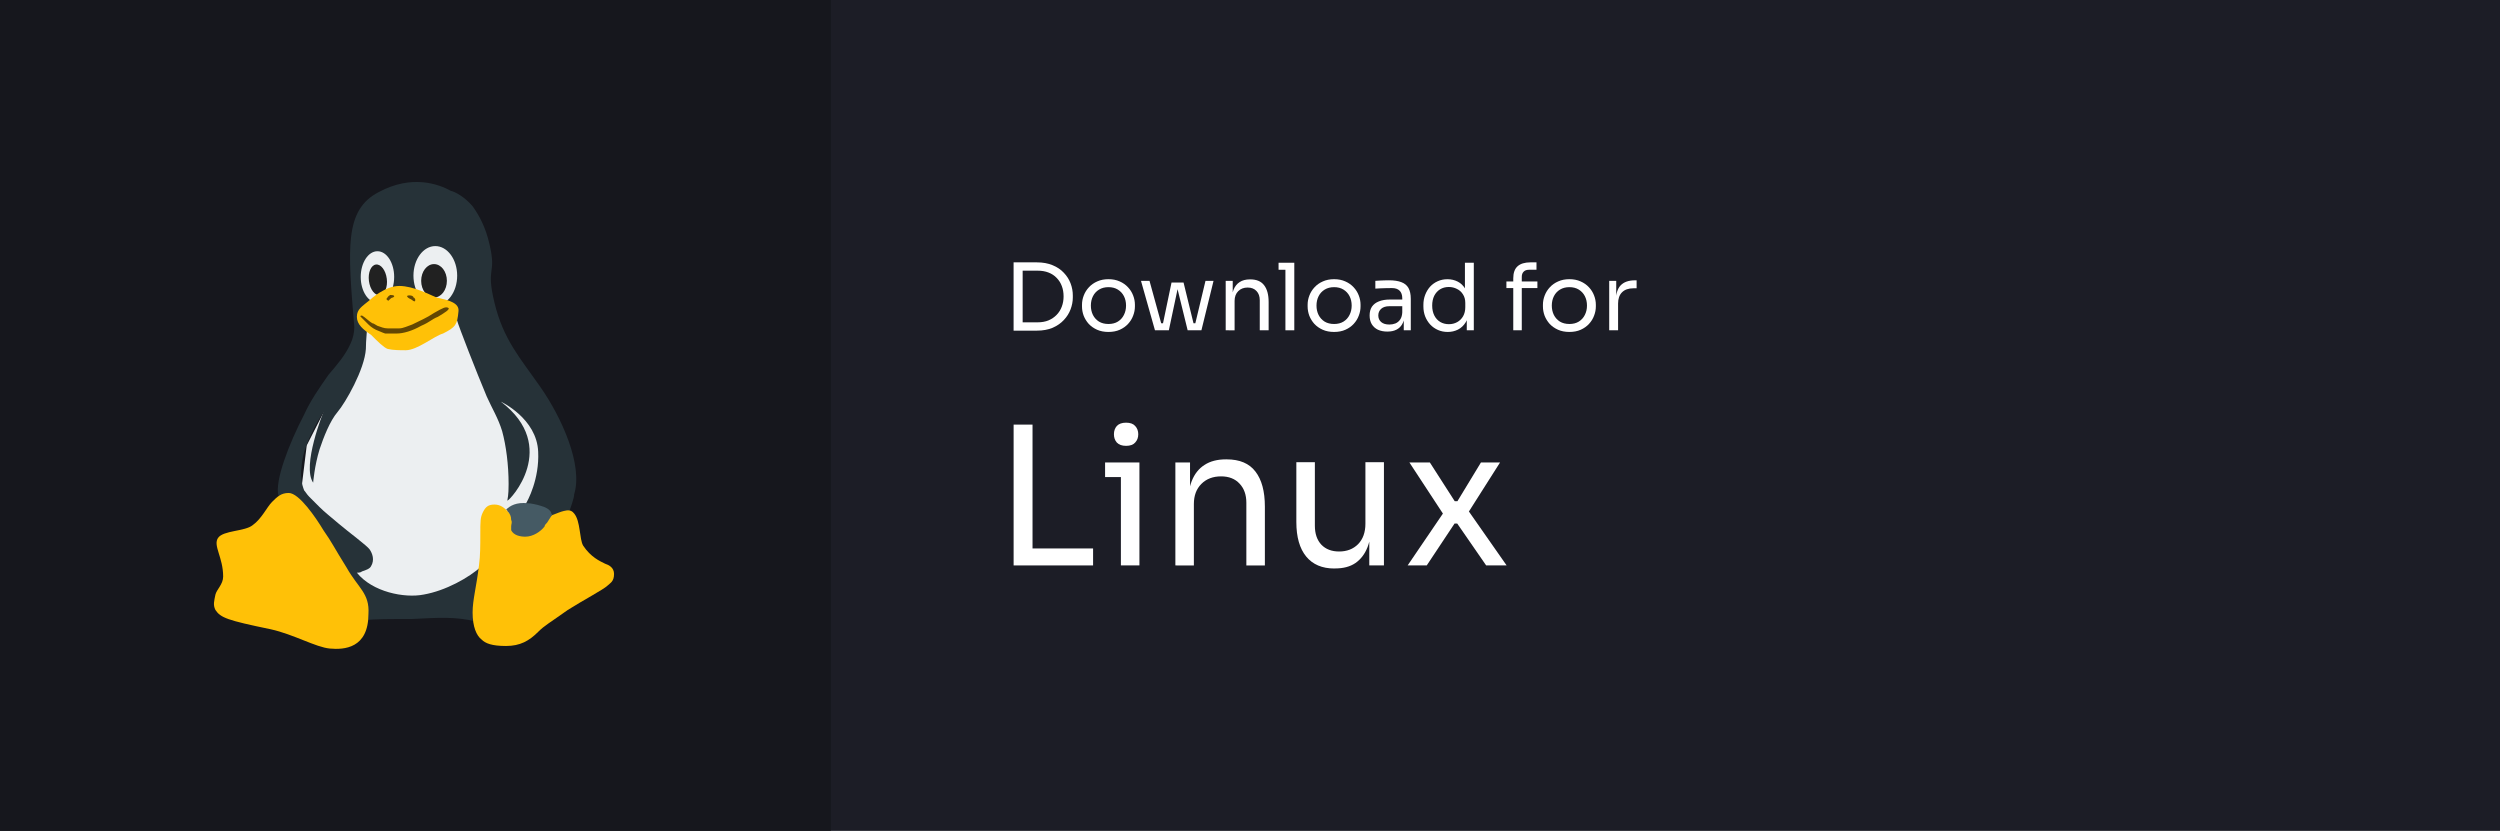
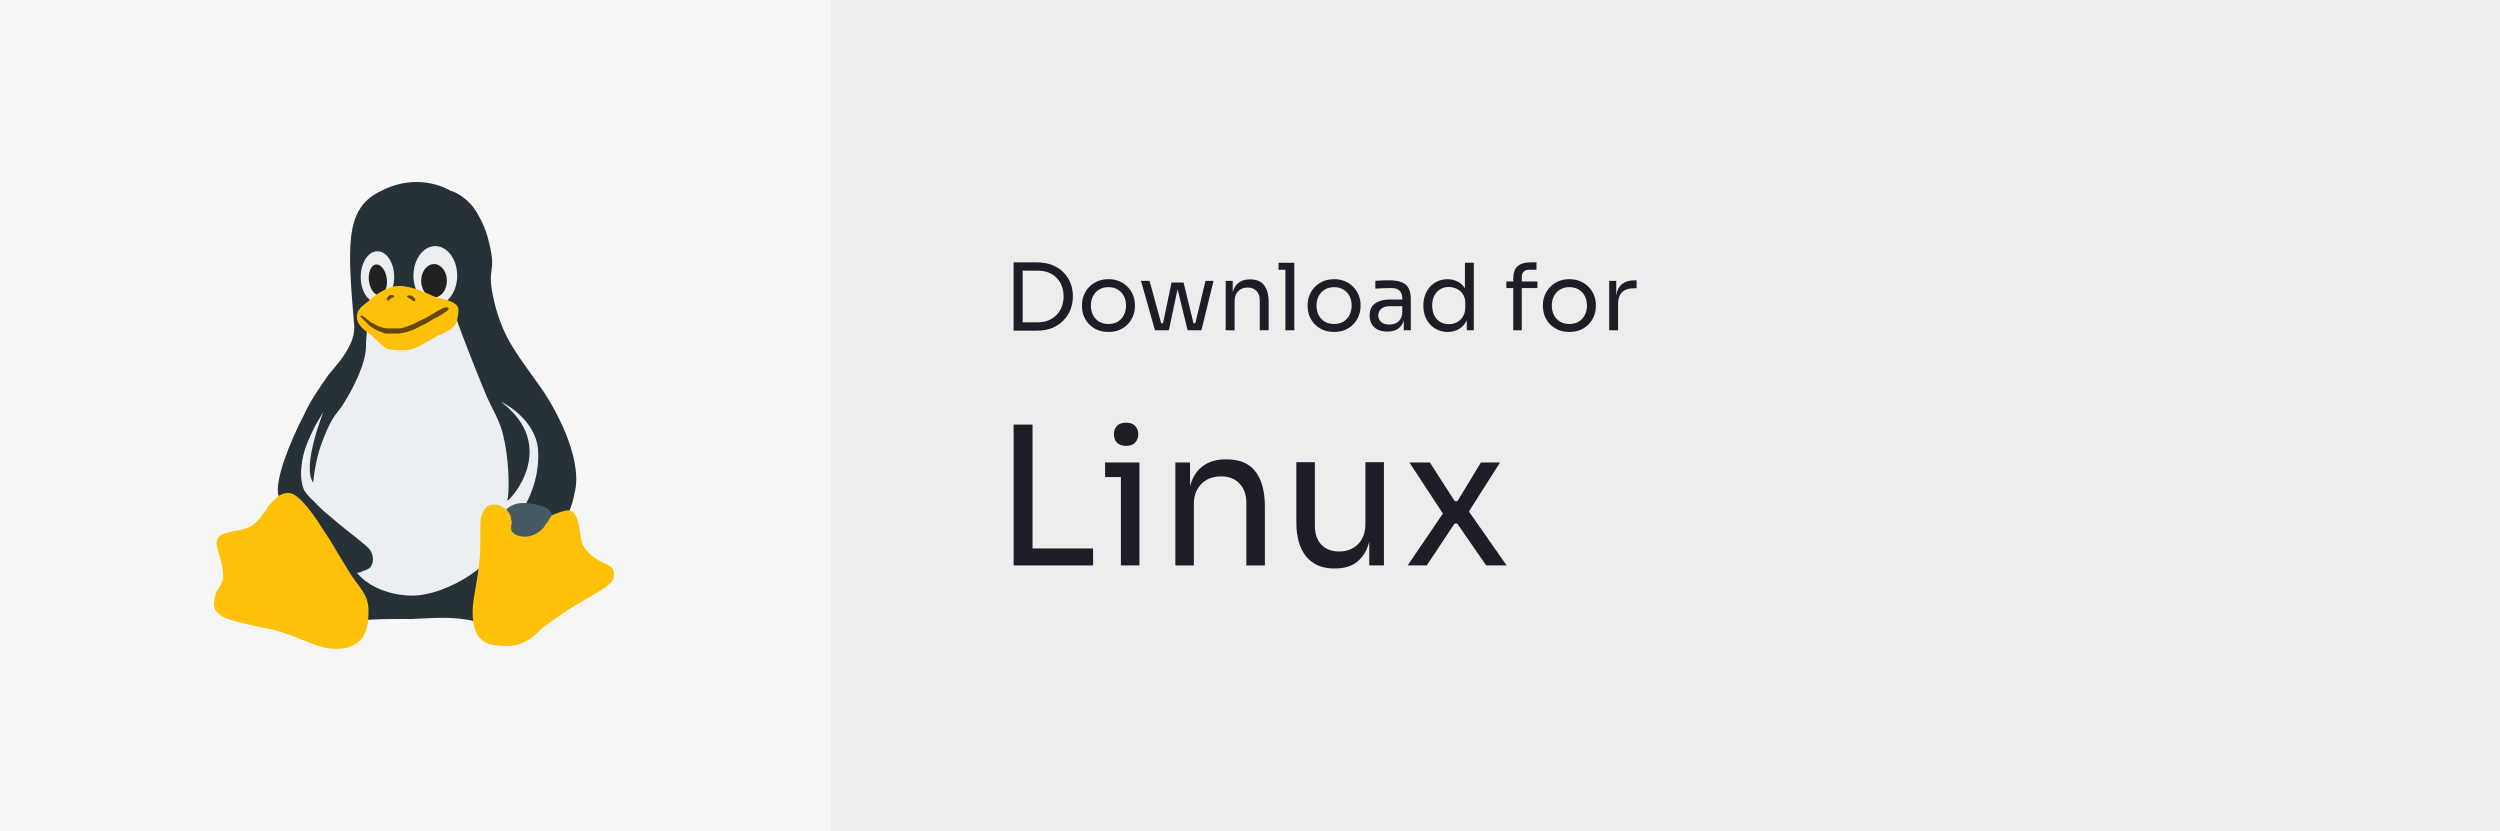
<svg xmlns="http://www.w3.org/2000/svg" width="341.72" height="113.57" version="1.1" viewBox="0 0 90.414 30.049">
  <g transform="translate(-79.262 -63.847)">
-     <rect x="79.262" y="63.847" width="90.414" height="30.049" fill="#1c1d26" stop-color="#000000" stroke-linecap="square" stroke-width=".916" />
-     <rect x="79.262" y="63.847" width="30.049" height="30.049" fill="#16171d" stop-color="#000000" stroke-linecap="square" stroke-width=".794" style="-inkscape-stroke:none;font-variation-settings:normal" />
-     <g transform="translate(0 2.9062)" fill="#fff">
-       <g stroke-width=".084" aria-label="Download for">
-         <path d="m116.18 72.899v-.301h.609q.221 0 .392-.07.174-.074.295-.201.124-.127.187-.298.064-.171.064-.368 0-.208-.064-.375-.064-.171-.187-.295-.12-.127-.295-.194-.171-.067-.392-.067h-.609v-.301h.576q.331 0 .576.104.244.1.405.274.164.171.244.385.08.211.08.432v.074q0 .214-.08.428t-.244.388q-.161.174-.405.281-.244.104-.576.104zm-.261 0v-2.47h.328v2.47z" />
-         <path d="m119.35 72.946q-.234 0-.412-.08t-.301-.211q-.12-.134-.184-.298-.06-.164-.06-.335v-.06q0-.171.064-.335.064-.167.187-.298.124-.134.301-.211.177-.08.405-.08.228 0 .405.08.177.077.301.211.124.131.187.298.064.164.064.335v.06q0 .171-.064.335-.06.164-.184.298-.12.131-.298.211-.177.08-.412.08zm0-.288q.201 0 .341-.087.144-.09.218-.241.077-.151.077-.338 0-.191-.077-.341t-.221-.238q-.141-.087-.338-.087-.194 0-.338.087t-.221.238q-.077.151-.077.341 0 .187.074.338.077.151.218.241.144.087.345.087z" />
-         <path d="m121.27 72.886.361-1.727h.435l.422 1.727h-.274l-.422-1.72h.107l-.365 1.72zm-.164 0v-.254h.372v.254zm-.074 0-.505-1.787h.308l.492 1.787zm1.248 0v-.254h.372v.254zm.151 0 .428-1.787h.291l-.438 1.787z" />
-         <path d="m123.59 72.886v-1.787h.254v.766h-.04q0-.264.07-.445.074-.184.221-.278.147-.097.372-.097h.013q.338 0 .499.211.164.211.164.609v1.021h-.321v-1.088q0-.208-.117-.331-.117-.127-.321-.127-.211 0-.341.131t-.131.348v1.068z" />
-         <path d="m125.75 72.886v-2.443h.321v2.443zm-.248-2.189v-.254h.569v.254z" />
-         <path d="m127.51 72.946q-.234 0-.412-.08t-.301-.211q-.12-.134-.184-.298-.06-.164-.06-.335v-.06q0-.171.064-.335.064-.167.187-.298.124-.134.301-.211.177-.08.405-.08.228 0 .405.08.177.077.301.211.124.131.187.298.064.164.064.335v.06q0 .171-.064.335-.06.164-.184.298-.12.131-.298.211-.177.08-.412.08zm0-.288q.201 0 .341-.087.144-.09.218-.241.077-.151.077-.338 0-.191-.077-.341t-.221-.238q-.141-.087-.338-.087-.194 0-.338.087t-.221.238q-.077.151-.077.341 0 .187.074.338.077.151.218.241.144.087.345.087z" />
-         <path d="m130.03 72.886v-.536h-.054v-.619q0-.184-.097-.278-.094-.094-.278-.094-.104 0-.214.003t-.211.007q-.1.003-.174.01v-.281q.074-.007.154-.01.084-.007.171-.007.087-.003.167-.003.274 0 .448.067.174.064.258.211.084.147.084.398v1.131zm-.586.047q-.201 0-.348-.067-.144-.07-.224-.201-.077-.131-.077-.315 0-.191.084-.318.087-.127.251-.191.164-.067.395-.067h.485v.241h-.499q-.194 0-.298.094-.104.094-.104.241 0 .147.104.238.104.09.298.09.114 0 .218-.04.104-.044.171-.141.07-.1.077-.274l.087.127q-.017.191-.094.321-.074.127-.208.194-.131.067-.318.067z" />
-         <path d="m131.62 72.946q-.191 0-.351-.07-.161-.07-.281-.197-.117-.127-.184-.295-.064-.167-.064-.361v-.06q0-.191.064-.358t.177-.295q.117-.127.274-.197.161-.074.355-.074.204 0 .372.087.167.084.274.264.107.181.12.469l-.134-.214v-1.202h.321v2.443h-.254v-.793h.094q-.013.305-.127.495-.114.187-.288.274-.171.084-.368.084zm.043-.281q.164 0 .298-.074t.214-.211q.08-.141.08-.328v-.154q0-.184-.084-.311-.08-.131-.218-.197-.134-.07-.295-.07-.177 0-.315.084-.134.084-.211.234-.074.151-.074.355t.077.358q.077.151.214.234.137.08.311.08z" />
-         <path d="m133.99 72.886v-1.878q0-.298.157-.438t.462-.141h.221v.268h-.274q-.124 0-.191.07-.067.067-.067.187v1.931zm-.248-1.526v-.241h1.121v.241z" />
-         <path d="m136.02 72.946q-.234 0-.412-.08t-.301-.211q-.12-.134-.184-.298-.06-.164-.06-.335v-.06q0-.171.064-.335.064-.167.187-.298.124-.134.301-.211.177-.08.405-.08.228 0 .405.08.177.077.301.211.124.131.187.298.064.164.064.335v.06q0 .171-.064.335-.06.164-.184.298-.12.131-.298.211-.177.08-.412.08zm0-.288q.201 0 .341-.087.144-.09.218-.241.077-.151.077-.338 0-.191-.077-.341t-.221-.238q-.141-.087-.338-.087-.194 0-.338.087t-.221.238q-.077.151-.077.341 0 .187.074.338.077.151.218.241.144.087.345.087z" />
-         <path d="m137.46 72.886v-1.787h.254v.736h-.013q0-.392.171-.572.174-.184.519-.184h.06v.288h-.114q-.268 0-.412.144-.144.141-.144.408v.967z" />
-       </g>
-       <g stroke-width=".174" aria-label="Linux">
-         <path d="m115.92 81.39v-5.093h.684v5.093zm.544 0v-.614h2.33v.614z" />
-         <path d="m119.8 81.39v-3.725h.67v3.725zm-.572-3.195v-.53h1.242v.53zm.76-1.13q-.223 0-.335-.119-.105-.119-.105-.3 0-.181.105-.3.112-.119.335-.119.223 0 .328.119.112.119.112.3 0 .181-.112.3-.105.119-.328.119z" />
-         <path d="m121.77 81.39v-3.725h.53v1.598h-.084q0-.551.147-.928.153-.384.46-.579.307-.202.774-.202h.028q.705 0 1.04.44.342.44.342 1.27v2.128h-.67v-2.267q0-.433-.244-.691-.244-.265-.67-.265-.44 0-.712.272-.272.272-.272.726v2.225z" />
-         <path d="m127.52 81.501q-.663 0-1.019-.433-.356-.433-.356-1.249v-2.163h.67v2.295q0 .44.237.691.237.244.642.244.419 0 .684-.265.265-.272.265-.74v-2.225h.67v3.732h-.53v-1.598h.084q0 .551-.146.935-.147.377-.44.579-.286.195-.733.195z" />
-         <path d="m130.17 81.39 1.333-1.96-.021.14-1.249-1.905h.74l.9 1.402h.098l.851-1.402h.691l-1.179 1.856.021-.126 1.395 1.995h-.74l-1.046-1.514h-.098l-1.005 1.514z" />
+     <g stroke-linecap="square" stroke-width=".916">
+       <rect x="79.262" y="63.847" width="90.414" height="30.049" fill="#ededed" stop-color="#000000" />
+       <rect x="79.262" y="63.847" width="30.049" height="30.049" fill="#f6f6f6" stop-color="#000000" style="-inkscape-stroke:none;font-variation-settings:normal" />
+       <g transform="translate(0 2.9062)" fill="#1c1d26" stop-color="#000000" style="-inkscape-stroke:none;font-variation-settings:normal">
+         <g stop-color="#000000" style="-inkscape-stroke:none;font-variation-settings:normal" aria-label="Download for">
+           <path d="m116.18 72.899v-.301h.609q.221 0 .392-.07.174-.074.295-.201.124-.127.187-.298.064-.171.064-.368 0-.208-.064-.375-.064-.171-.187-.295-.12-.127-.295-.194-.171-.067-.392-.067h-.609v-.301h.576q.331 0 .576.104.244.1.405.274.164.171.244.385.08.211.08.432v.074q0 .214-.08.428t-.244.388q-.161.174-.405.281-.244.104-.576.104zm-.261 0v-2.47h.328v2.47z" stop-color="#000000" style="-inkscape-stroke:none;font-variation-settings:normal" />
+           <path d="m119.35 72.946q-.234 0-.412-.08t-.301-.211q-.12-.134-.184-.298-.06-.164-.06-.335v-.06q0-.171.064-.335.064-.167.187-.298.124-.134.301-.211.177-.08.405-.08.228 0 .405.08.177.077.301.211.124.131.187.298.064.164.064.335v.06q0 .171-.064.335-.06.164-.184.298-.12.131-.298.211-.177.08-.412.08zm0-.288q.201 0 .341-.087.144-.09.218-.241.077-.151.077-.338 0-.191-.077-.341t-.221-.238q-.141-.087-.338-.087-.194 0-.338.087t-.221.238q-.077.151-.077.341 0 .187.074.338.077.151.218.241.144.087.345.087z" stop-color="#000000" style="-inkscape-stroke:none;font-variation-settings:normal" />
+           <path d="m121.27 72.886.361-1.727h.435l.422 1.727h-.274l-.422-1.72h.107l-.365 1.72zm-.164 0v-.254h.372v.254zm-.074 0-.505-1.787h.308l.492 1.787zm1.248 0v-.254h.372v.254zm.151 0 .428-1.787h.291l-.438 1.787z" stop-color="#000000" style="-inkscape-stroke:none;font-variation-settings:normal" />
+           <path d="m123.59 72.886v-1.787h.254v.766h-.04q0-.264.07-.445.074-.184.221-.278.147-.097.372-.097h.013q.338 0 .499.211.164.211.164.609v1.021h-.321v-1.088q0-.208-.117-.331-.117-.127-.321-.127-.211 0-.341.131t-.131.348v1.068z" stop-color="#000000" style="-inkscape-stroke:none;font-variation-settings:normal" />
+           <path d="m125.75 72.886v-2.443h.321v2.443zm-.248-2.189v-.254h.569v.254z" stop-color="#000000" style="-inkscape-stroke:none;font-variation-settings:normal" />
+           <path d="m127.51 72.946q-.234 0-.412-.08t-.301-.211q-.12-.134-.184-.298-.06-.164-.06-.335v-.06q0-.171.064-.335.064-.167.187-.298.124-.134.301-.211.177-.08.405-.08.228 0 .405.08.177.077.301.211.124.131.187.298.064.164.064.335v.06q0 .171-.064.335-.06.164-.184.298-.12.131-.298.211-.177.08-.412.08zm0-.288q.201 0 .341-.087.144-.09.218-.241.077-.151.077-.338 0-.191-.077-.341t-.221-.238q-.141-.087-.338-.087-.194 0-.338.087t-.221.238q-.077.151-.077.341 0 .187.074.338.077.151.218.241.144.087.345.087z" stop-color="#000000" style="-inkscape-stroke:none;font-variation-settings:normal" />
+           <path d="m130.03 72.886v-.536h-.054v-.619q0-.184-.097-.278-.094-.094-.278-.094-.104 0-.214.003t-.211.007q-.1.003-.174.01v-.281q.074-.007.154-.01.084-.007.171-.007.087-.003.167-.003.274 0 .448.067.174.064.258.211.084.147.084.398v1.131zm-.586.047q-.201 0-.348-.067-.144-.07-.224-.201-.077-.131-.077-.315 0-.191.084-.318.087-.127.251-.191.164-.067.395-.067h.485v.241h-.499q-.194 0-.298.094-.104.094-.104.241 0 .147.104.238.104.09.298.09.114 0 .218-.04.104-.044.171-.141.07-.1.077-.274l.087.127q-.017.191-.094.321-.074.127-.208.194-.131.067-.318.067z" stop-color="#000000" style="-inkscape-stroke:none;font-variation-settings:normal" />
+           <path d="m131.62 72.946q-.191 0-.351-.07-.161-.07-.281-.197-.117-.127-.184-.295-.064-.167-.064-.361v-.06q0-.191.064-.358t.177-.295q.117-.127.274-.197.161-.074.355-.074.204 0 .372.087.167.084.274.264.107.181.12.469l-.134-.214v-1.202h.321v2.443h-.254v-.793h.094q-.013.305-.127.495-.114.187-.288.274-.171.084-.368.084zm.043-.281q.164 0 .298-.074t.214-.211q.08-.141.08-.328v-.154q0-.184-.084-.311-.08-.131-.218-.197-.134-.07-.295-.07-.177 0-.315.084-.134.084-.211.234-.074.151-.074.355t.077.358q.077.151.214.234.137.08.311.08z" stop-color="#000000" style="-inkscape-stroke:none;font-variation-settings:normal" />
+           <path d="m133.99 72.886v-1.878q0-.298.157-.438t.462-.141h.221v.268h-.274q-.124 0-.191.07-.067.067-.067.187v1.931zm-.248-1.526v-.241h1.121v.241z" stop-color="#000000" style="-inkscape-stroke:none;font-variation-settings:normal" />
+           <path d="m136.02 72.946q-.234 0-.412-.08t-.301-.211q-.12-.134-.184-.298-.06-.164-.06-.335v-.06q0-.171.064-.335.064-.167.187-.298.124-.134.301-.211.177-.08.405-.08.228 0 .405.08.177.077.301.211.124.131.187.298.064.164.064.335v.06q0 .171-.064.335-.06.164-.184.298-.12.131-.298.211-.177.08-.412.08zm0-.288q.201 0 .341-.087.144-.09.218-.241.077-.151.077-.338 0-.191-.077-.341t-.221-.238q-.141-.087-.338-.087-.194 0-.338.087t-.221.238q-.077.151-.077.341 0 .187.074.338.077.151.218.241.144.087.345.087z" stop-color="#000000" style="-inkscape-stroke:none;font-variation-settings:normal" />
+           <path d="m137.46 72.886v-1.787h.254v.736h-.013q0-.392.171-.572.174-.184.519-.184h.06v.288h-.114q-.268 0-.412.144-.144.141-.144.408v.967z" stop-color="#000000" style="-inkscape-stroke:none;font-variation-settings:normal" />
+         </g>
+         <g stop-color="#000000" style="-inkscape-stroke:none;font-variation-settings:normal" aria-label="Linux">
+           <path d="m115.92 81.39v-5.093h.684v5.093zm.544 0v-.614h2.33v.614z" stop-color="#000000" style="-inkscape-stroke:none;font-variation-settings:normal" />
+           <path d="m119.8 81.39v-3.725h.67v3.725zm-.572-3.195v-.53h1.242v.53zm.76-1.13q-.223 0-.335-.119-.105-.119-.105-.3 0-.181.105-.3.112-.119.335-.119.223 0 .328.119.112.119.112.3 0 .181-.112.3-.105.119-.328.119z" stop-color="#000000" style="-inkscape-stroke:none;font-variation-settings:normal" />
+           <path d="m121.77 81.39v-3.725h.53v1.598h-.084q0-.551.147-.928.153-.384.46-.579.307-.202.774-.202h.028q.705 0 1.04.44.342.44.342 1.27v2.128h-.67v-2.267q0-.433-.244-.691-.244-.265-.67-.265-.44 0-.712.272-.272.272-.272.726v2.225z" stop-color="#000000" style="-inkscape-stroke:none;font-variation-settings:normal" />
+           <path d="m127.52 81.501q-.663 0-1.019-.433-.356-.433-.356-1.249v-2.163h.67v2.295q0 .44.237.691.237.244.642.244.419 0 .684-.265.265-.272.265-.74v-2.225h.67v3.732h-.53v-1.598h.084q0 .551-.146.935-.147.377-.44.579-.286.195-.733.195z" stop-color="#000000" style="-inkscape-stroke:none;font-variation-settings:normal" />
+           <path d="m130.17 81.39 1.333-1.96-.021.14-1.249-1.905h.74l.9 1.402h.098l.851-1.402h.691l-1.179 1.856.021-.126 1.395 1.995h-.74l-1.046-1.514h-.098l-1.005 1.514z" stop-color="#000000" style="-inkscape-stroke:none;font-variation-settings:normal" />
+         </g>
      </g>
    </g>
    <g transform="matrix(.46503 0 0 .46503 82.868 66.748)">
      <polygon points="16.1 28.4 15.6 32.5 17.4 38.3 21.5 40.6 27.7 40.6 33.5 36.2 36.1 29.3 30.1 22 28.4 17.9 20.1 18.2 20.2 20.5 18.6 23.5" fill="#eceff1" />
      <path d="m34.3 23.9c-1.6-2.3-2.9-3.7-3.6-6.6s.2-2.1-.4-4.6c-.3-1.3-.8-2.2-1.3-2.9-.6-.7-1.3-1.1-1.7-1.2-.9-.5-3-1.3-5.6.1-2.7 1.4-2.4 4.4-1.9 10.5 0 .4-.1.9-.3 1.3-.4.9-1.1 1.7-1.7 2.4-.7 1-1.4 2-1.9 3.1-1.2 2.3-2.3 5.2-2 6.3.5-.1 6.8 9.5 6.8 9.7.4-.1 2.1-.1 3.6-.1 2.1-.1 3.3-.2 5 .2 0-.3-.1-.6-.1-.9 0-.6.1-1.1.2-1.8.1-.5.2-1 .3-1.6-1 .9-2.8 1.9-4.5 2.2-1.5.3-4-.2-5.2-1.7.1 0 .3 0 .4-.1.3-.1.6-.2.7-.4.3-.5.1-1-.1-1.3s-1.7-1.4-2.4-2-1.1-.9-1.5-1.3l-.8-.8c-.2-.2-.3-.4-.4-.5-.2-.5-.3-1.1-.2-1.9.1-1.1.5-2 1-3 .2-.4.7-1.2.7-1.2s-1.7 4.2-.8 5.5c0 0 .1-1.3.5-2.6.3-.9.8-2.2 1.4-2.9s2.1-3.3 2.2-4.9c0-.7.1-1.4.1-1.9-.4-.4 6.6-1.4 7-.3.1.4 1.5 4 2.3 5.9.4.9.9 1.7 1.2 2.7.3 1.1.5 2.6.5 4.1 0 .3 0 .8-.1 1.3.2 0 4.1-4.2-.5-7.7 0 0 2.8 1.3 2.9 3.9.1 2.1-.8 3.8-1 4.1.1 0 2.1.9 2.2.9.4 0 1.2-.3 1.2-.3.1-.3.4-1.1.4-1.4.7-2.3-1-6-2.6-8.3z" fill="#263238" />
      <g fill="#eceff1">
        <ellipse cx="21.6" cy="15.3" rx="1.3" ry="2" />
        <ellipse cx="26.1" cy="15.2" rx="1.7" ry="2.3" />
      </g>
      <g fill="#212121">
        <ellipse transform="matrix(-.1254 -.9921 .9921 -.1254 8.9754 38.997)" cx="21.7" cy="15.5" rx="1.2" ry=".7" />
        <ellipse cx="26" cy="15.6" rx="1" ry="1.3" />
      </g>
      <g fill="#ffc107">
        <path d="m39.3 37.6c-.4-.2-1.1-.5-1.7-1.4-.3-.5-.2-1.9-.7-2.5-.3-.4-.7-.2-.8-.2-.9.2-3 1.6-4.4 0-.2-.2-.5-.5-1-.5s-.7.2-.9.6-.2.7-.2 1.7c0 .8 0 1.7-.1 2.4-.2 1.7-.5 2.7-.5 3.7 0 1.1.3 1.8.7 2.1.3.3.8.5 1.9.5s1.8-.4 2.5-1.1c.5-.5.9-.7 2.3-1.7 1.1-.7 2.8-1.6 3.1-1.9.2-.2.5-.3.5-.9 0-.5-.4-.7-.7-.8z" />
        <path d="m19.2 37.9c-1-1.6-1.1-1.9-1.8-2.9-.6-1-1.9-2.9-2.7-2.9-.6 0-.9.3-1.3.7s-.8 1.3-1.5 1.8c-.6.5-2.3.4-2.7 1s.4 1.5.4 3c0 .6-.5 1-.6 1.4-.1.5-.2.8 0 1.2.4.6.9.8 4.3 1.5 1.8.4 3.5 1.4 4.6 1.5s3 0 3-2.7c.1-1.6-.8-2-1.7-3.6z" />
        <path d="m21.1 19.8c-.6-.4-1.1-.8-1.1-1.4s.4-.8 1-1.3c.1-.1 1.2-1.1 2.3-1.1s2.4.7 2.9.9c.9.2 1.8.4 1.7 1.1-.1 1-.2 1.2-1.2 1.7-.7.2-2 1.3-2.9 1.3-.4 0-1 0-1.4-.1-.3-.1-.8-.6-1.3-1.1z" />
      </g>
      <g fill="#634703">
        <path d="m20.9 19c.2.2.5.4.8.5.2.1.5.2.5.2h.9c.5 0 1.2-.2 1.9-.6.7-.3.8-.5 1.3-.7.5-.3 1-.6.8-.7s-.4 0-1.1.4c-.6.4-1.1.6-1.7.9-.3.1-.7.3-1 .3h-.9c-.3 0-.5-.1-.8-.2-.2-.1-.3-.2-.4-.2-.2-.1-.6-.5-.8-.6 0 0-.2 0-.1.1l.6.6z" />
        <path d="m23.9 16.8c.1.2.3.2.4.3s.2.1.2.1c.1-.1 0-.3-.1-.3 0-.2-.5-.2-.5-.1z" />
        <path d="m22.3 17c0 .1.2.2.2.1.1-.1.2-.2.3-.2.2-.1.1-.2-.2-.2-.2.1-.2.2-.3.3z" />
      </g>
      <path d="m32 34.7v.3c.2.4.7.5 1.1.5.6 0 1.2-.4 1.5-.8 0-.1.1-.2.2-.3.2-.3.3-.5.4-.6 0 0-.1-.1-.1-.2-.1-.2-.4-.4-.8-.5-.3-.1-.8-.2-1-.2-.9-.1-1.4.2-1.7.5 0 0 .1 0 .1.1.2.2.3.4.3.7.1.2 0 .3 0 .5z" fill="#455a64" />
    </g>
  </g>
</svg>
